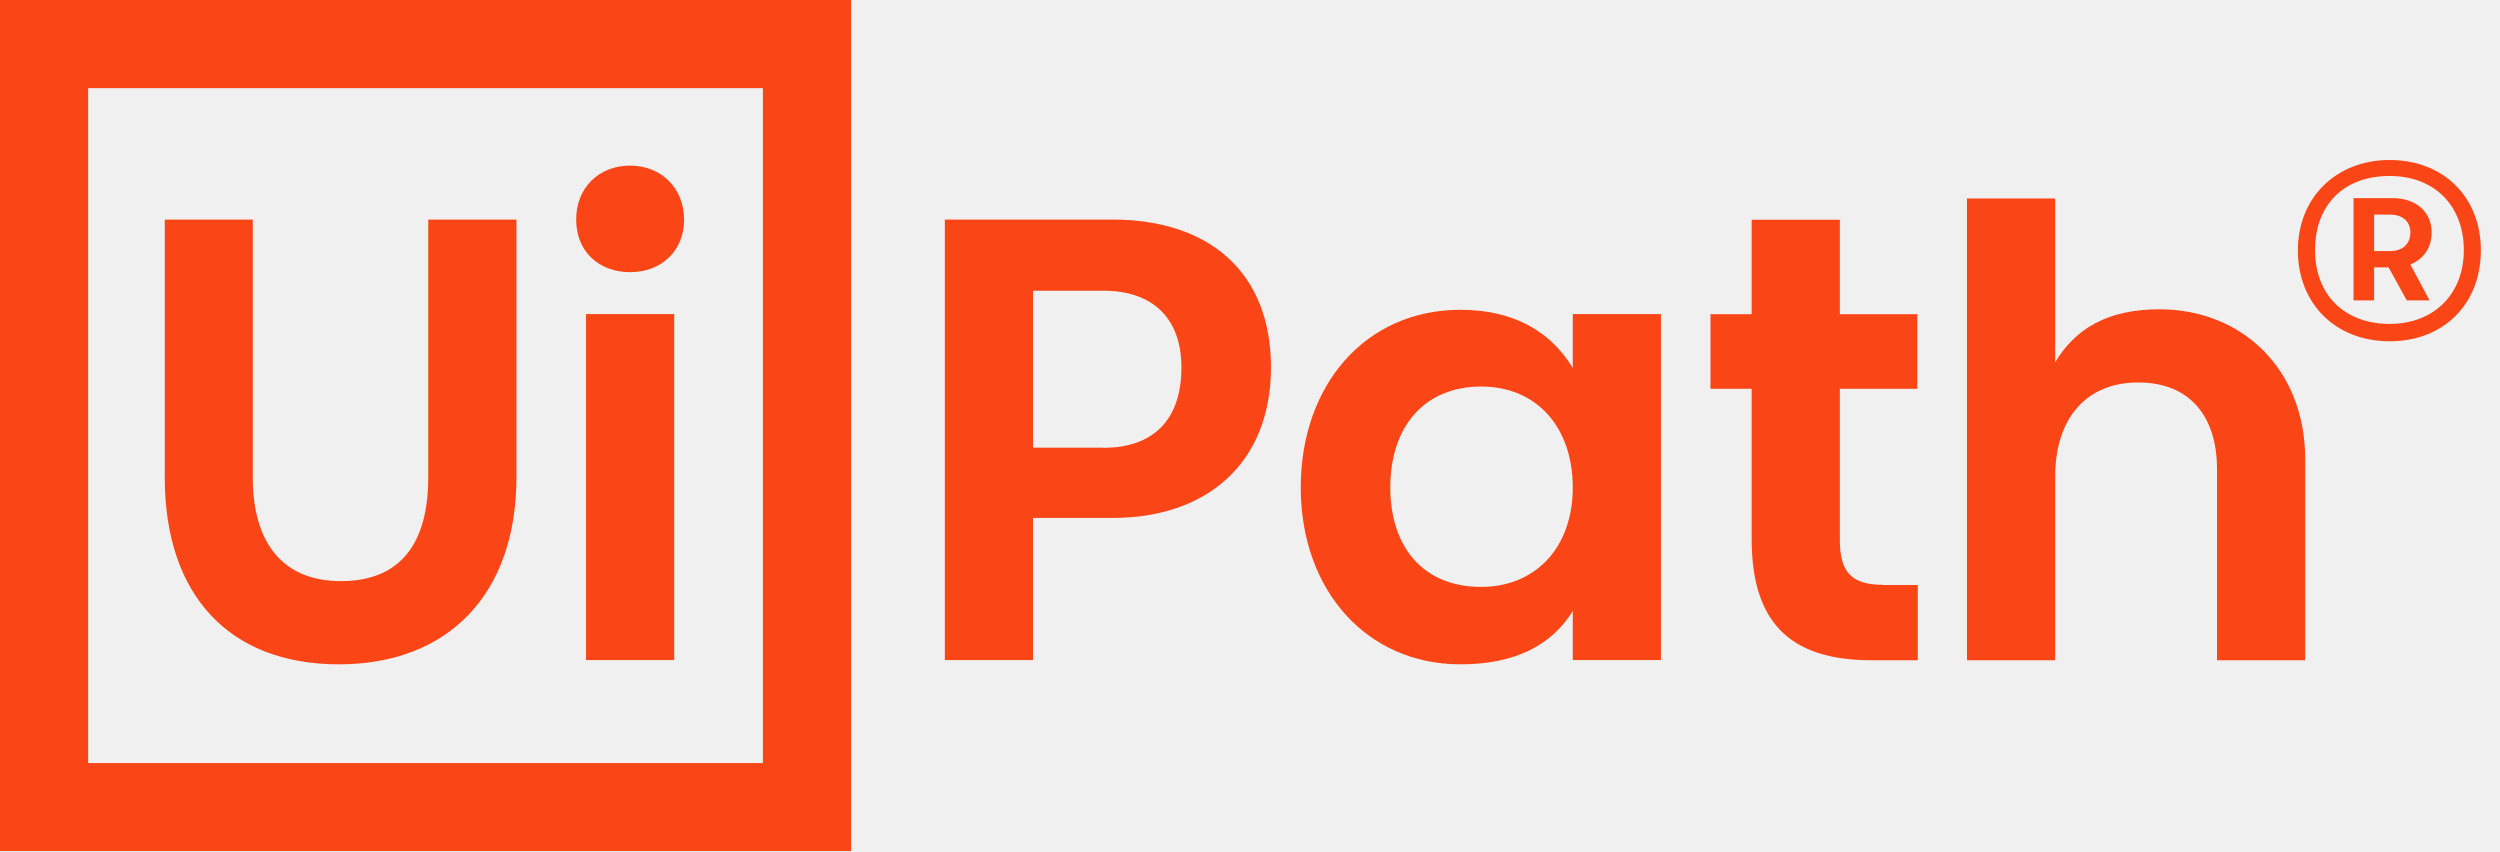
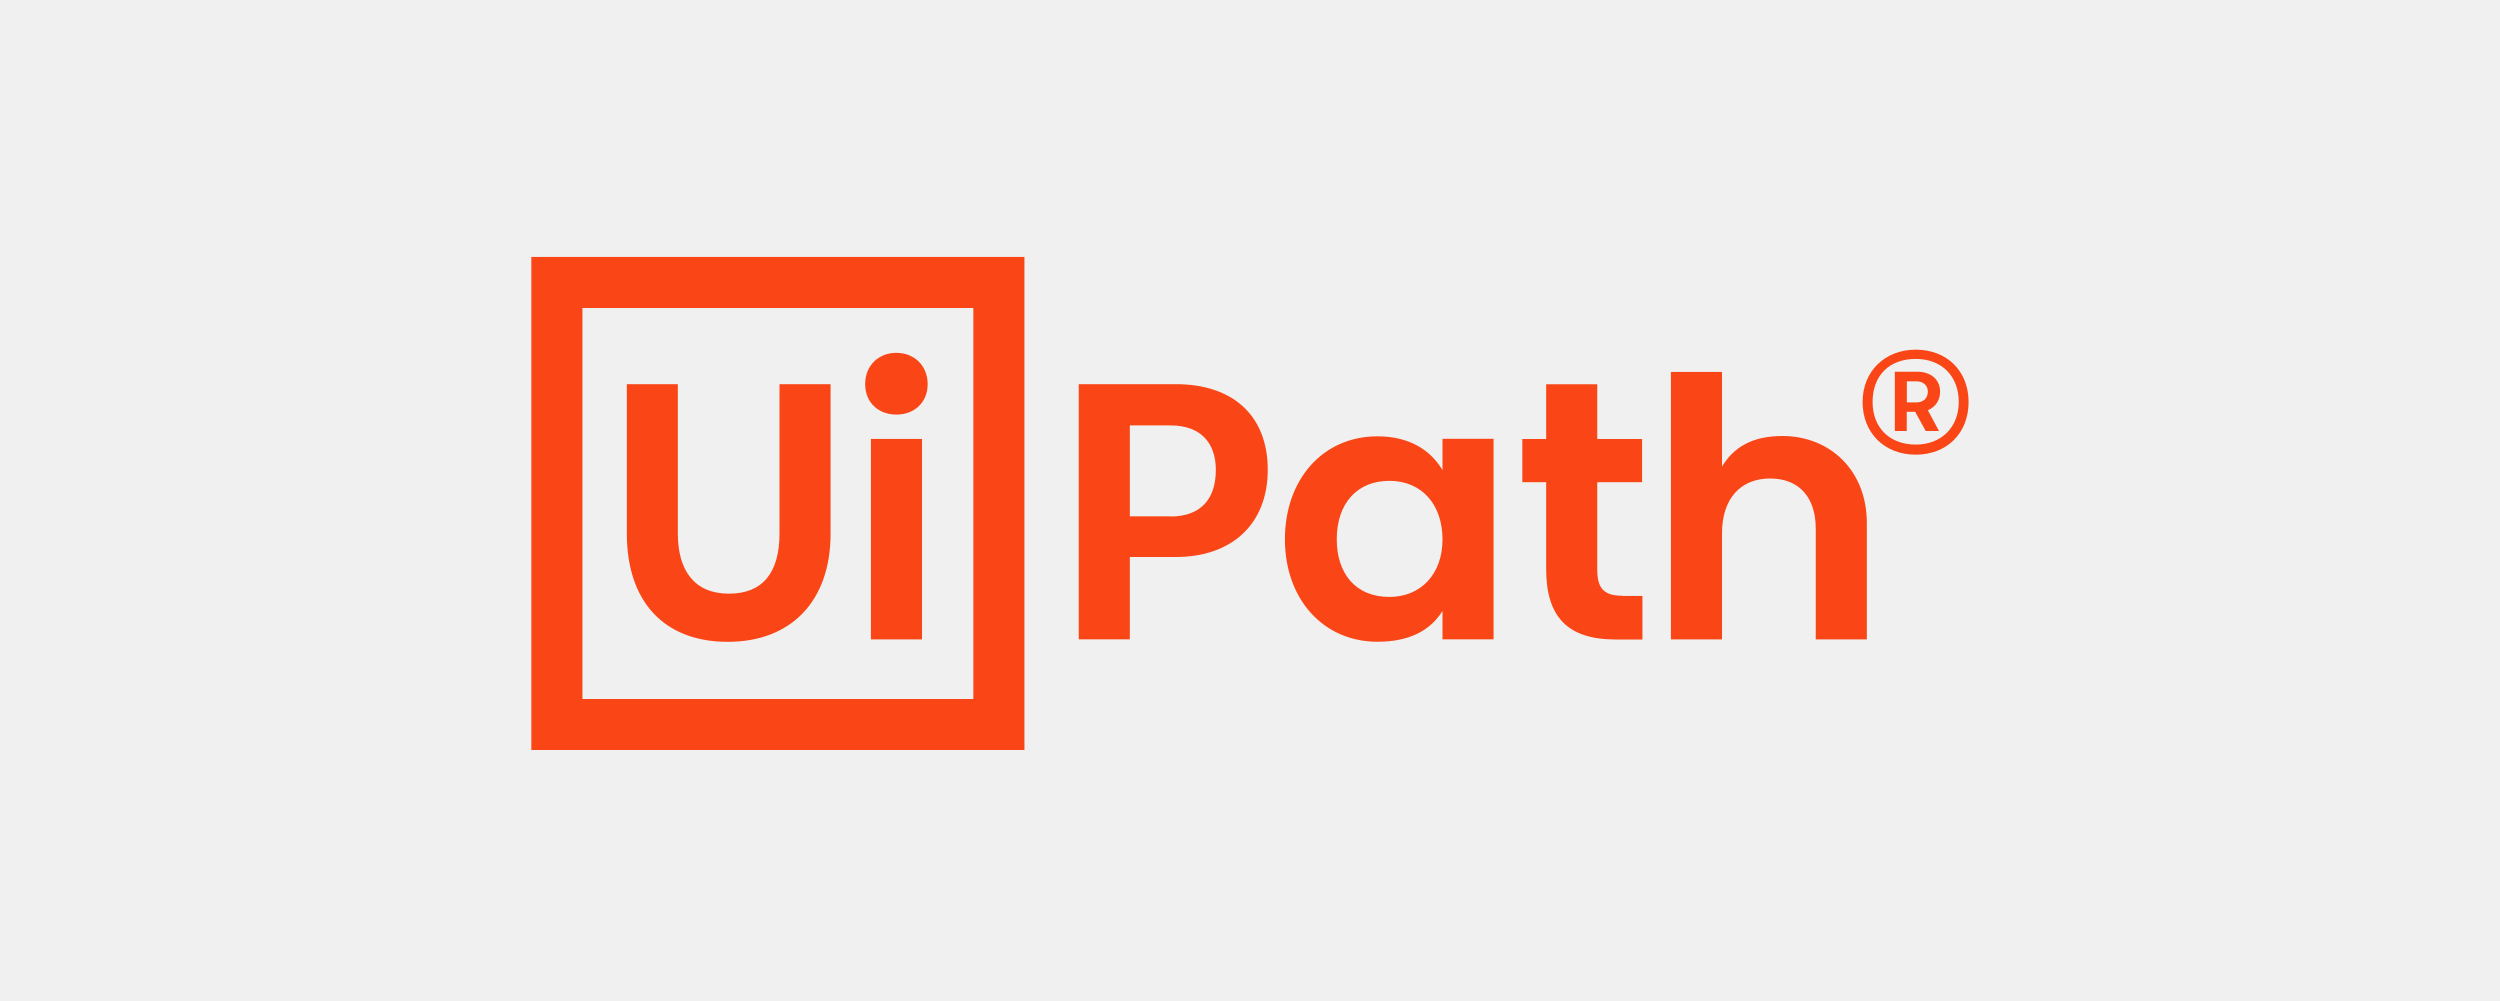
- <svg xmlns="http://www.w3.org/2000/svg" width="94" height="32" viewBox="0 0 94 32" fill="none">
-   <g clip-path="url(#clip0_4793_1278)">
-     <path d="M0 0H32V32H0V0ZM28.685 28.685V3.315H3.315V28.691H28.691L28.685 28.685ZM6.195 8.256V17.952C6.195 22.387 8.627 24.979 12.742 24.979C16.858 24.979 19.418 22.336 19.418 17.952V8.256H16.102V17.952C16.102 20.461 15.034 21.85 12.819 21.85C10.605 21.85 9.504 20.378 9.504 17.952V8.256H6.189H6.195ZM23.693 10.234C24.87 10.234 25.722 9.434 25.722 8.256C25.722 7.078 24.864 6.227 23.693 6.227C22.522 6.227 21.664 7.053 21.664 8.256C21.664 9.459 22.522 10.234 23.693 10.234ZM22.035 11.808V24.819H25.35V11.808H22.035ZM41.83 19.475C45.434 19.475 47.789 17.363 47.789 13.811C47.789 10.259 45.491 8.256 41.83 8.256H35.526V24.819H38.842V19.475H41.83ZM41.485 16.832H38.842V10.931H41.485C43.379 10.931 44.422 12 44.422 13.818C44.422 15.77 43.379 16.838 41.485 16.838V16.832ZM48.909 18.33C48.909 22.202 51.392 24.979 54.918 24.979C57.005 24.979 58.362 24.23 59.136 22.976V24.819H62.451V11.808H59.136V13.837C58.336 12.499 56.947 11.648 54.918 11.648C51.341 11.648 48.909 14.477 48.909 18.323V18.33ZM59.136 18.33C59.136 20.602 57.722 22.067 55.693 22.067C53.446 22.067 52.275 20.493 52.275 18.33C52.275 16.006 53.587 14.534 55.693 14.534C57.798 14.534 59.136 16.083 59.136 18.33ZM70.81 21.99C69.53 21.99 69.178 21.427 69.178 20.282V14.618H72.09V11.814H69.178V8.262H65.862V11.814H64.314V14.618H65.862V20.256C65.862 23.328 67.226 24.826 70.374 24.826H72.109V21.997H70.797L70.81 21.99ZM77.274 13.632V7.462H73.958V24.826H77.274V17.933C77.274 15.718 78.451 14.381 80.397 14.381C82.342 14.381 83.36 15.661 83.36 17.638V24.826H86.675V17.267C86.675 13.85 84.269 11.629 81.197 11.629C79.219 11.629 78.016 12.378 77.267 13.632H77.274Z" fill="#FA4616" />
-     <path d="M89.85 12.832C87.802 12.832 86.4 11.404 86.4 9.414C86.4 7.424 87.846 6.016 89.85 6.016C91.853 6.016 93.28 7.385 93.28 9.414C93.28 11.443 91.872 12.832 89.85 12.832ZM89.85 6.617C88.134 6.617 87.046 7.692 87.046 9.408C87.046 11.123 88.192 12.179 89.85 12.179C91.507 12.179 92.64 11.065 92.64 9.408C92.64 7.75 91.552 6.617 89.85 6.617ZM90.63 9.945L91.353 11.296H90.496L89.811 10.054H89.267V11.296H88.493V7.449H89.971C90.809 7.449 91.43 7.942 91.43 8.736C91.43 9.324 91.117 9.747 90.63 9.945ZM89.267 9.44H89.875C90.323 9.44 90.63 9.19 90.63 8.736C90.63 8.32 90.323 8.07 89.875 8.07H89.267V9.44Z" fill="#FA4616" />
-   </g>
+ <svg xmlns="http://www.w3.org/2000/svg" id="Layer_1" data-name="Layer 1" viewBox="0 0 300 120">
  <defs>
-     <clipPath id="clip0_4793_1278">
-       <rect width="93.28" height="32" fill="white" />
+     <style>
+       .cls-1 {
+         fill: none;
+       }
+ 
+       .cls-2 {
+         fill: #fa4616;
+       }
+ 
+       .cls-3 {
+         clip-path: url(#clippath);
+       }
+     </style>
+     <clipPath id="clippath">
+       <rect class="cls-1" x="63.76" y="30.83" width="172.47" height="59.17" />
    </clipPath>
  </defs>
+   <g class="cls-3">
+     <g>
+       <path class="cls-2" d="M63.76,30.83h59.17v59.17h-59.17V30.83ZM116.8,83.87v-46.91h-46.91v46.92h46.92-.01ZM75.22,46.1v17.93c0,8.2,4.5,12.99,12.11,12.99s12.34-4.89,12.34-12.99v-17.93h-6.13v17.93c0,4.64-1.98,7.21-6.07,7.21s-6.13-2.72-6.13-7.21v-17.93h-6.13.01ZM107.57,49.75c2.18,0,3.75-1.48,3.75-3.66s-1.59-3.75-3.75-3.75-3.75,1.53-3.75,3.75,1.59,3.66,3.75,3.66ZM104.51,52.67v24.06h6.13v-24.06h-6.13ZM141.11,66.84c6.66,0,11.02-3.91,11.02-10.47s-4.25-10.27-11.02-10.27h-11.66v30.62h6.13v-9.88h5.53ZM140.47,61.96h-4.89v-10.91h4.89c3.5,0,5.43,1.98,5.43,5.34,0,3.61-1.93,5.59-5.43,5.59h0ZM154.19,64.72c0,7.16,4.59,12.29,11.11,12.29,3.86,0,6.37-1.38,7.8-3.7v3.41h6.13v-24.06h-6.13v3.75c-1.48-2.47-4.05-4.05-7.8-4.05-6.61,0-11.11,5.23-11.11,12.34h0ZM173.1,64.72c0,4.2-2.62,6.91-6.37,6.91-4.15,0-6.32-2.91-6.32-6.91,0-4.3,2.43-7.02,6.32-7.02s6.37,2.86,6.37,7.02ZM194.69,71.49c-2.37,0-3.02-1.04-3.02-3.16v-10.47h5.38v-5.18h-5.38v-6.57h-6.13v6.57h-2.86v5.18h2.86v10.43c0,5.68,2.52,8.45,8.34,8.45h3.21v-5.23h-2.43.02ZM206.64,56.04v-11.41h-6.13v32.1h6.13v-12.74c0-4.09,2.18-6.57,5.77-6.57s5.48,2.37,5.48,6.02v13.29h6.13v-13.98c0-6.32-4.45-10.43-10.13-10.43-3.66,0-5.88,1.38-7.27,3.7h.01Z" />
+       <path class="cls-2" d="M229.89,54.56c-3.79,0-6.38-2.64-6.38-6.32s2.67-6.28,6.38-6.28,6.34,2.53,6.34,6.28-2.6,6.32-6.34,6.32ZM229.89,43.07c-3.17,0-5.18,1.99-5.18,5.16s2.12,5.12,5.18,5.12,5.16-2.06,5.16-5.12-2.01-5.16-5.16-5.16ZM231.34,49.22l1.34,2.5h-1.59l-1.27-2.3h-1.01v2.3h-1.43v-7.11h2.73c1.55,0,2.7.91,2.7,2.38,0,1.09-.58,1.87-1.48,2.24ZM228.82,48.29h1.12c.83,0,1.4-.46,1.4-1.3,0-.77-.57-1.23-1.4-1.23h-1.12v2.53Z" />
+     </g>
+   </g>
</svg>
